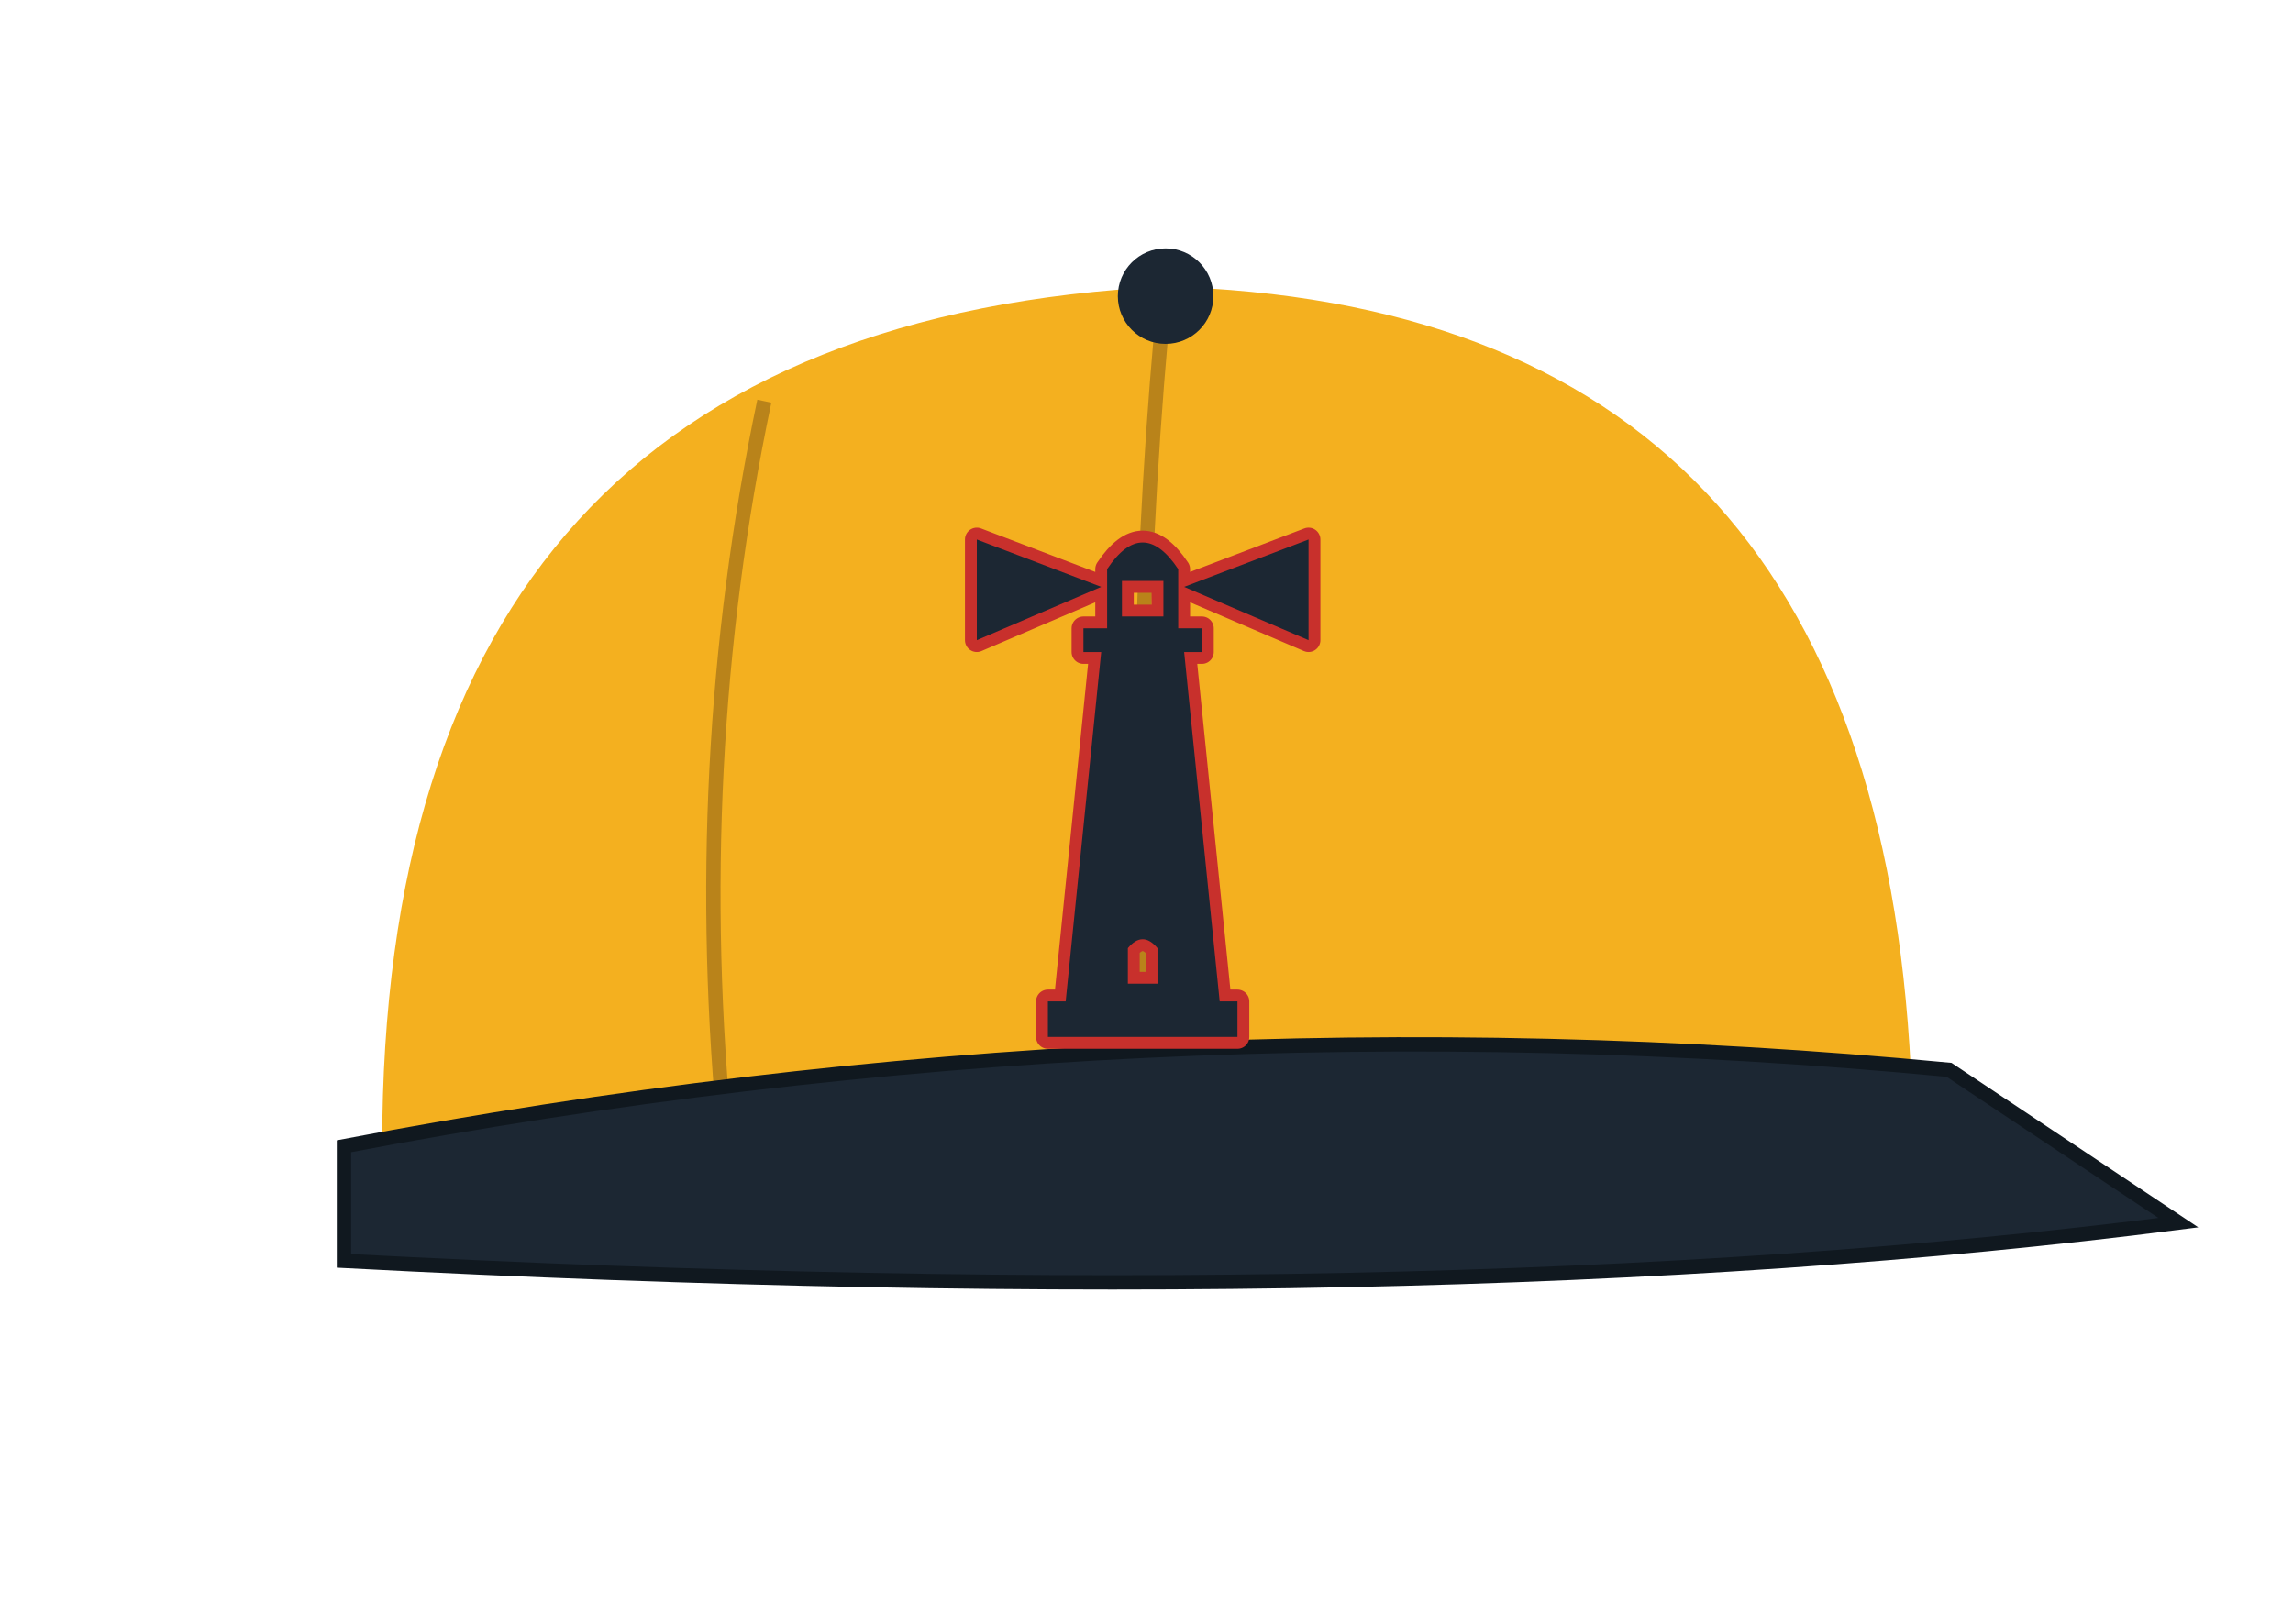
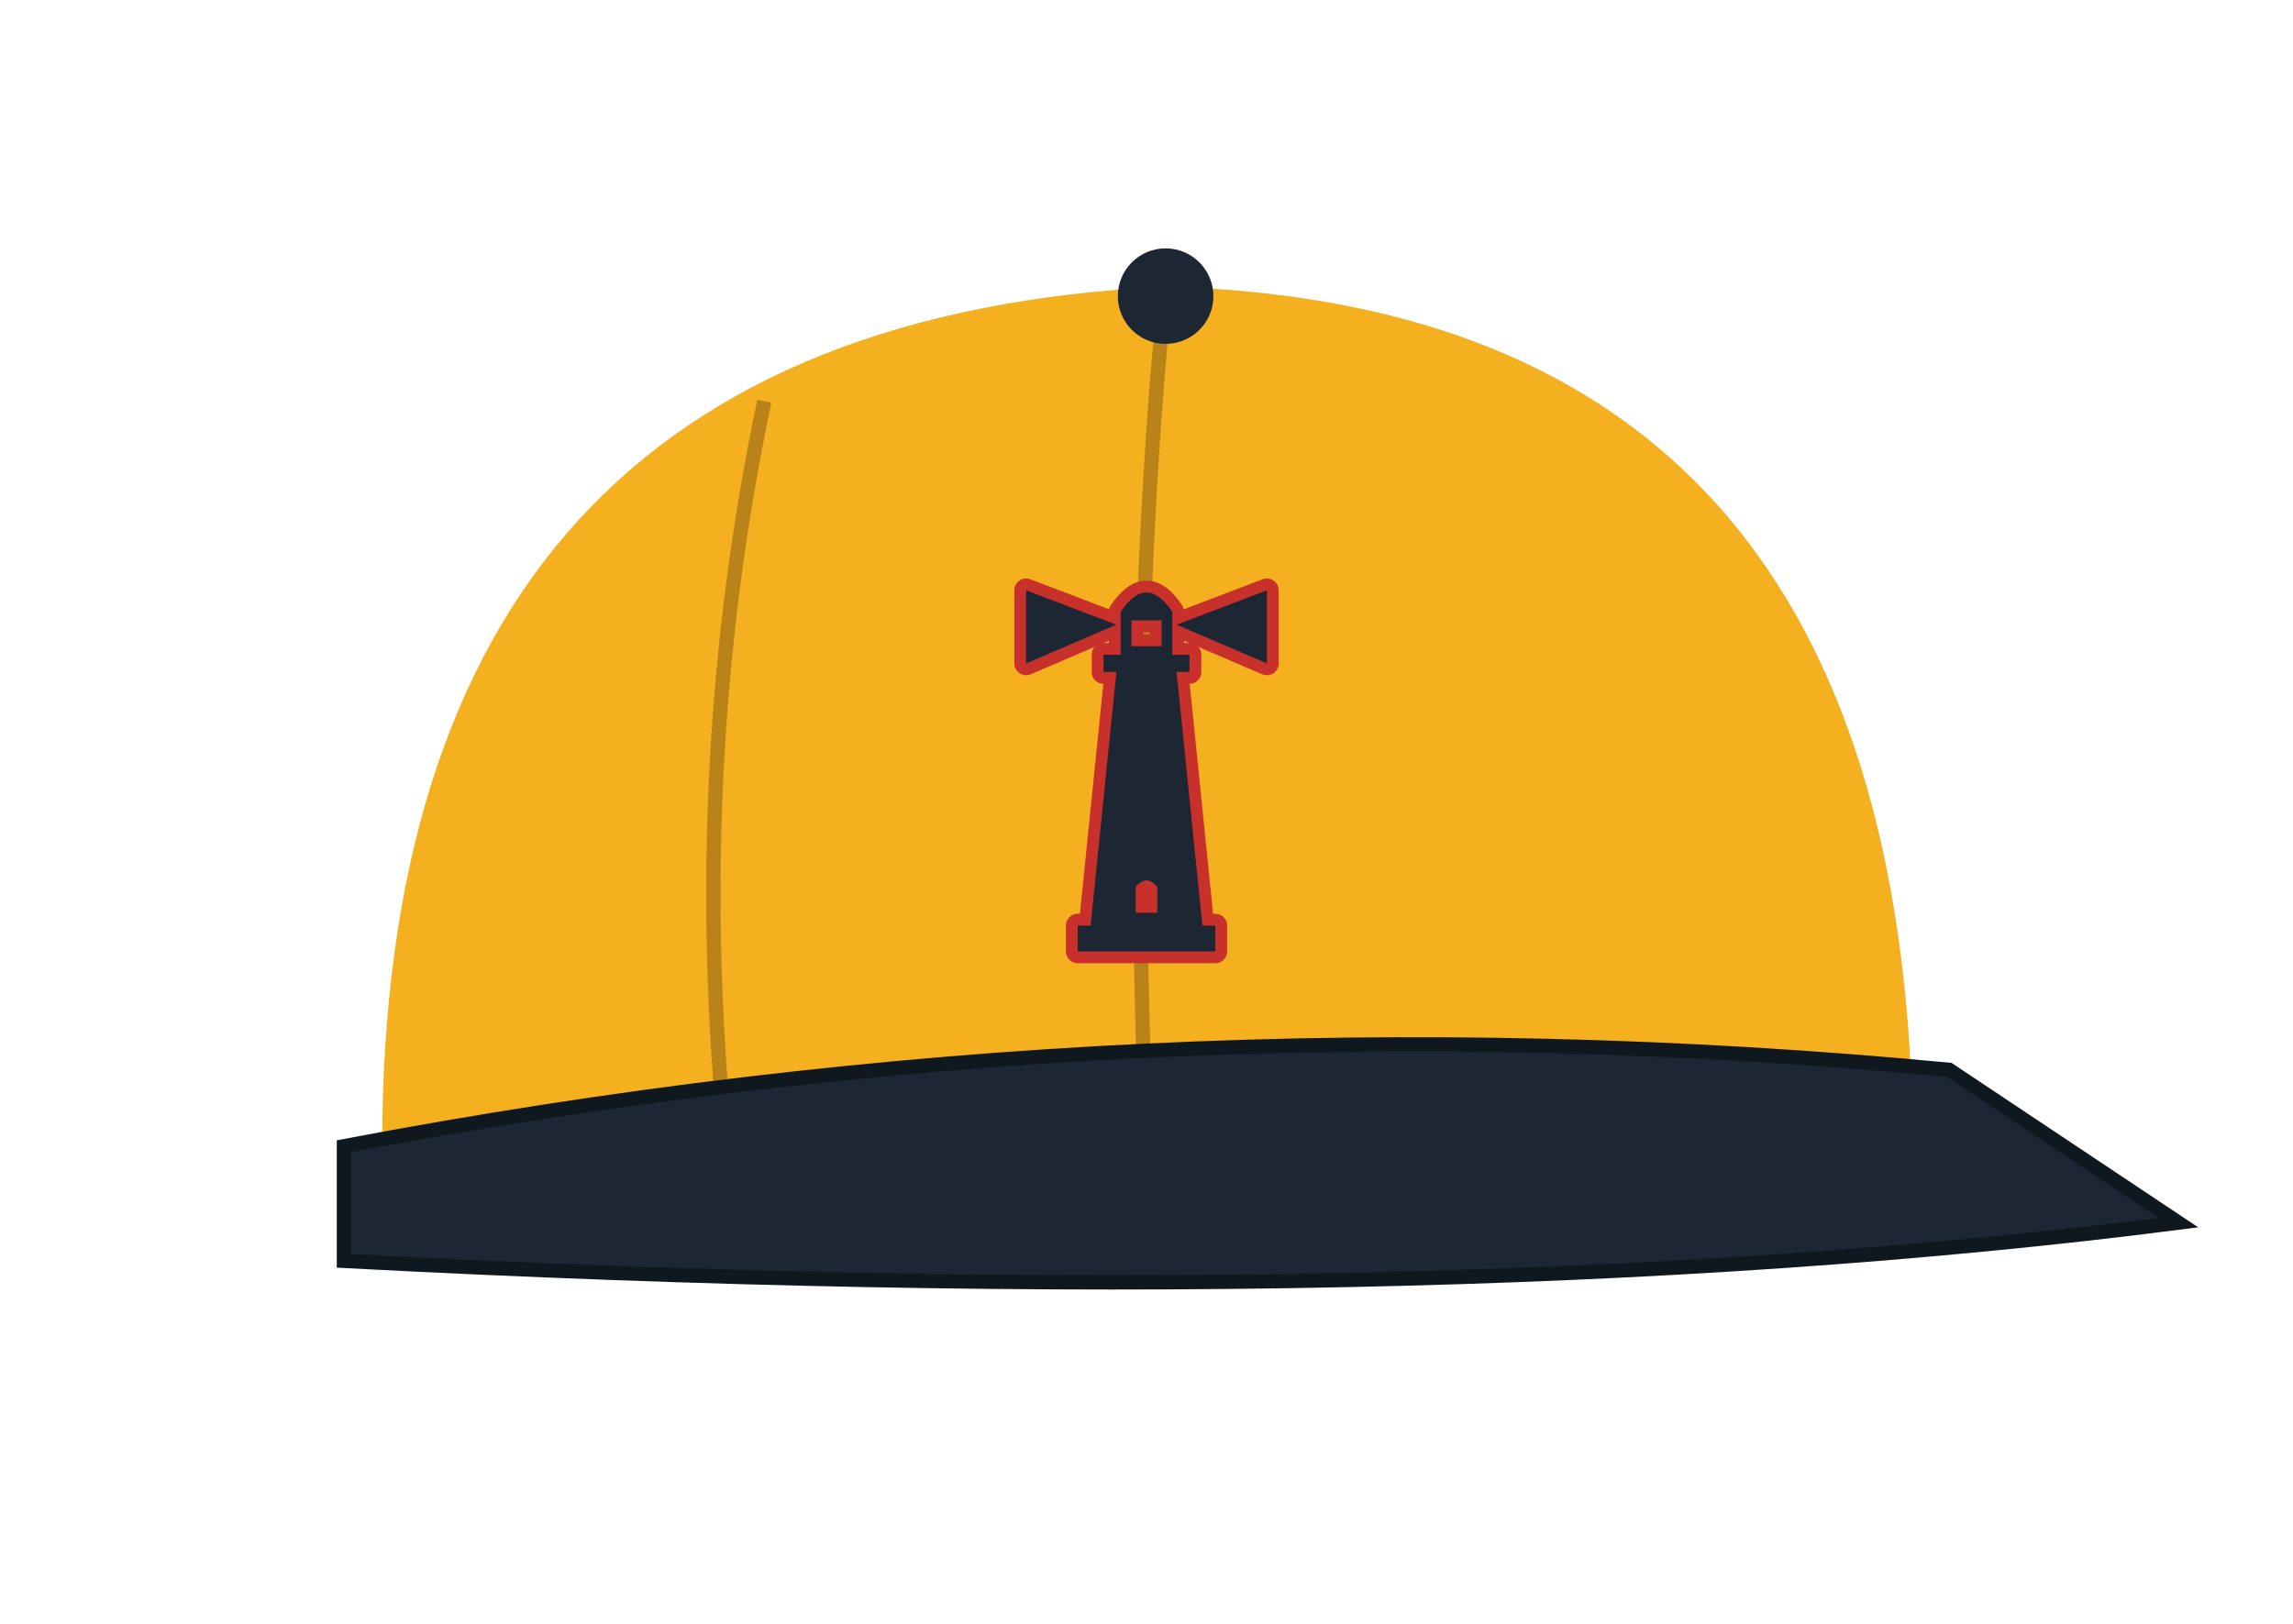
<svg xmlns="http://www.w3.org/2000/svg" viewBox="0 0 240 170" width="240" height="170" role="img" aria-label="Boston cap alternate">
  <defs>
    <path id="light" fill-rule="evenodd" d="M24 9 Q30 0 36 9 Z M24 9 H36 V19 H24 Z M26.5 11 V17 H33.5 V11 Z M20 19 H40 V23 H20 Z M23 23 H37 L43 82 H17 Z M27.5 79 V73 Q30 70 32.5 73 V79 Z M14 82 H46 V88 H14 Z M23 12 L2 4 V21 Z M37 12 L58 4 V21 Z" />
  </defs>
  <path d="M40 120 Q40 34 122 30 Q196 32 200 112 Z" fill="#F4B01F" />
  <path d="M122 30 Q118 70 120 120" fill="none" stroke="#B9831A" stroke-width="1.5" />
  <path d="M80 42 Q72 80 76 120" fill="none" stroke="#B9831A" stroke-width="1.5" />
  <circle cx="122" cy="31" r="5" fill="#1C2733" />
  <path d="M36 120 Q120 104 204 112 L228 128 Q150 138 36 132 Z" fill="#1C2733" stroke="#10181F" stroke-width="1.5" />
-   <g transform="translate(101 54) scale(0.62)">
-     <use href="#light" fill="#1C2733" stroke="#C8302C" stroke-width="4" stroke-linejoin="round" paint-order="stroke" />
+   <g transform="translate(106.5 60) scale(0.45)">
+     <use href="#light" fill="#1C2733" stroke="#C8302C" stroke-width="5.5" stroke-linejoin="round" paint-order="stroke" />
  </g>
</svg>
